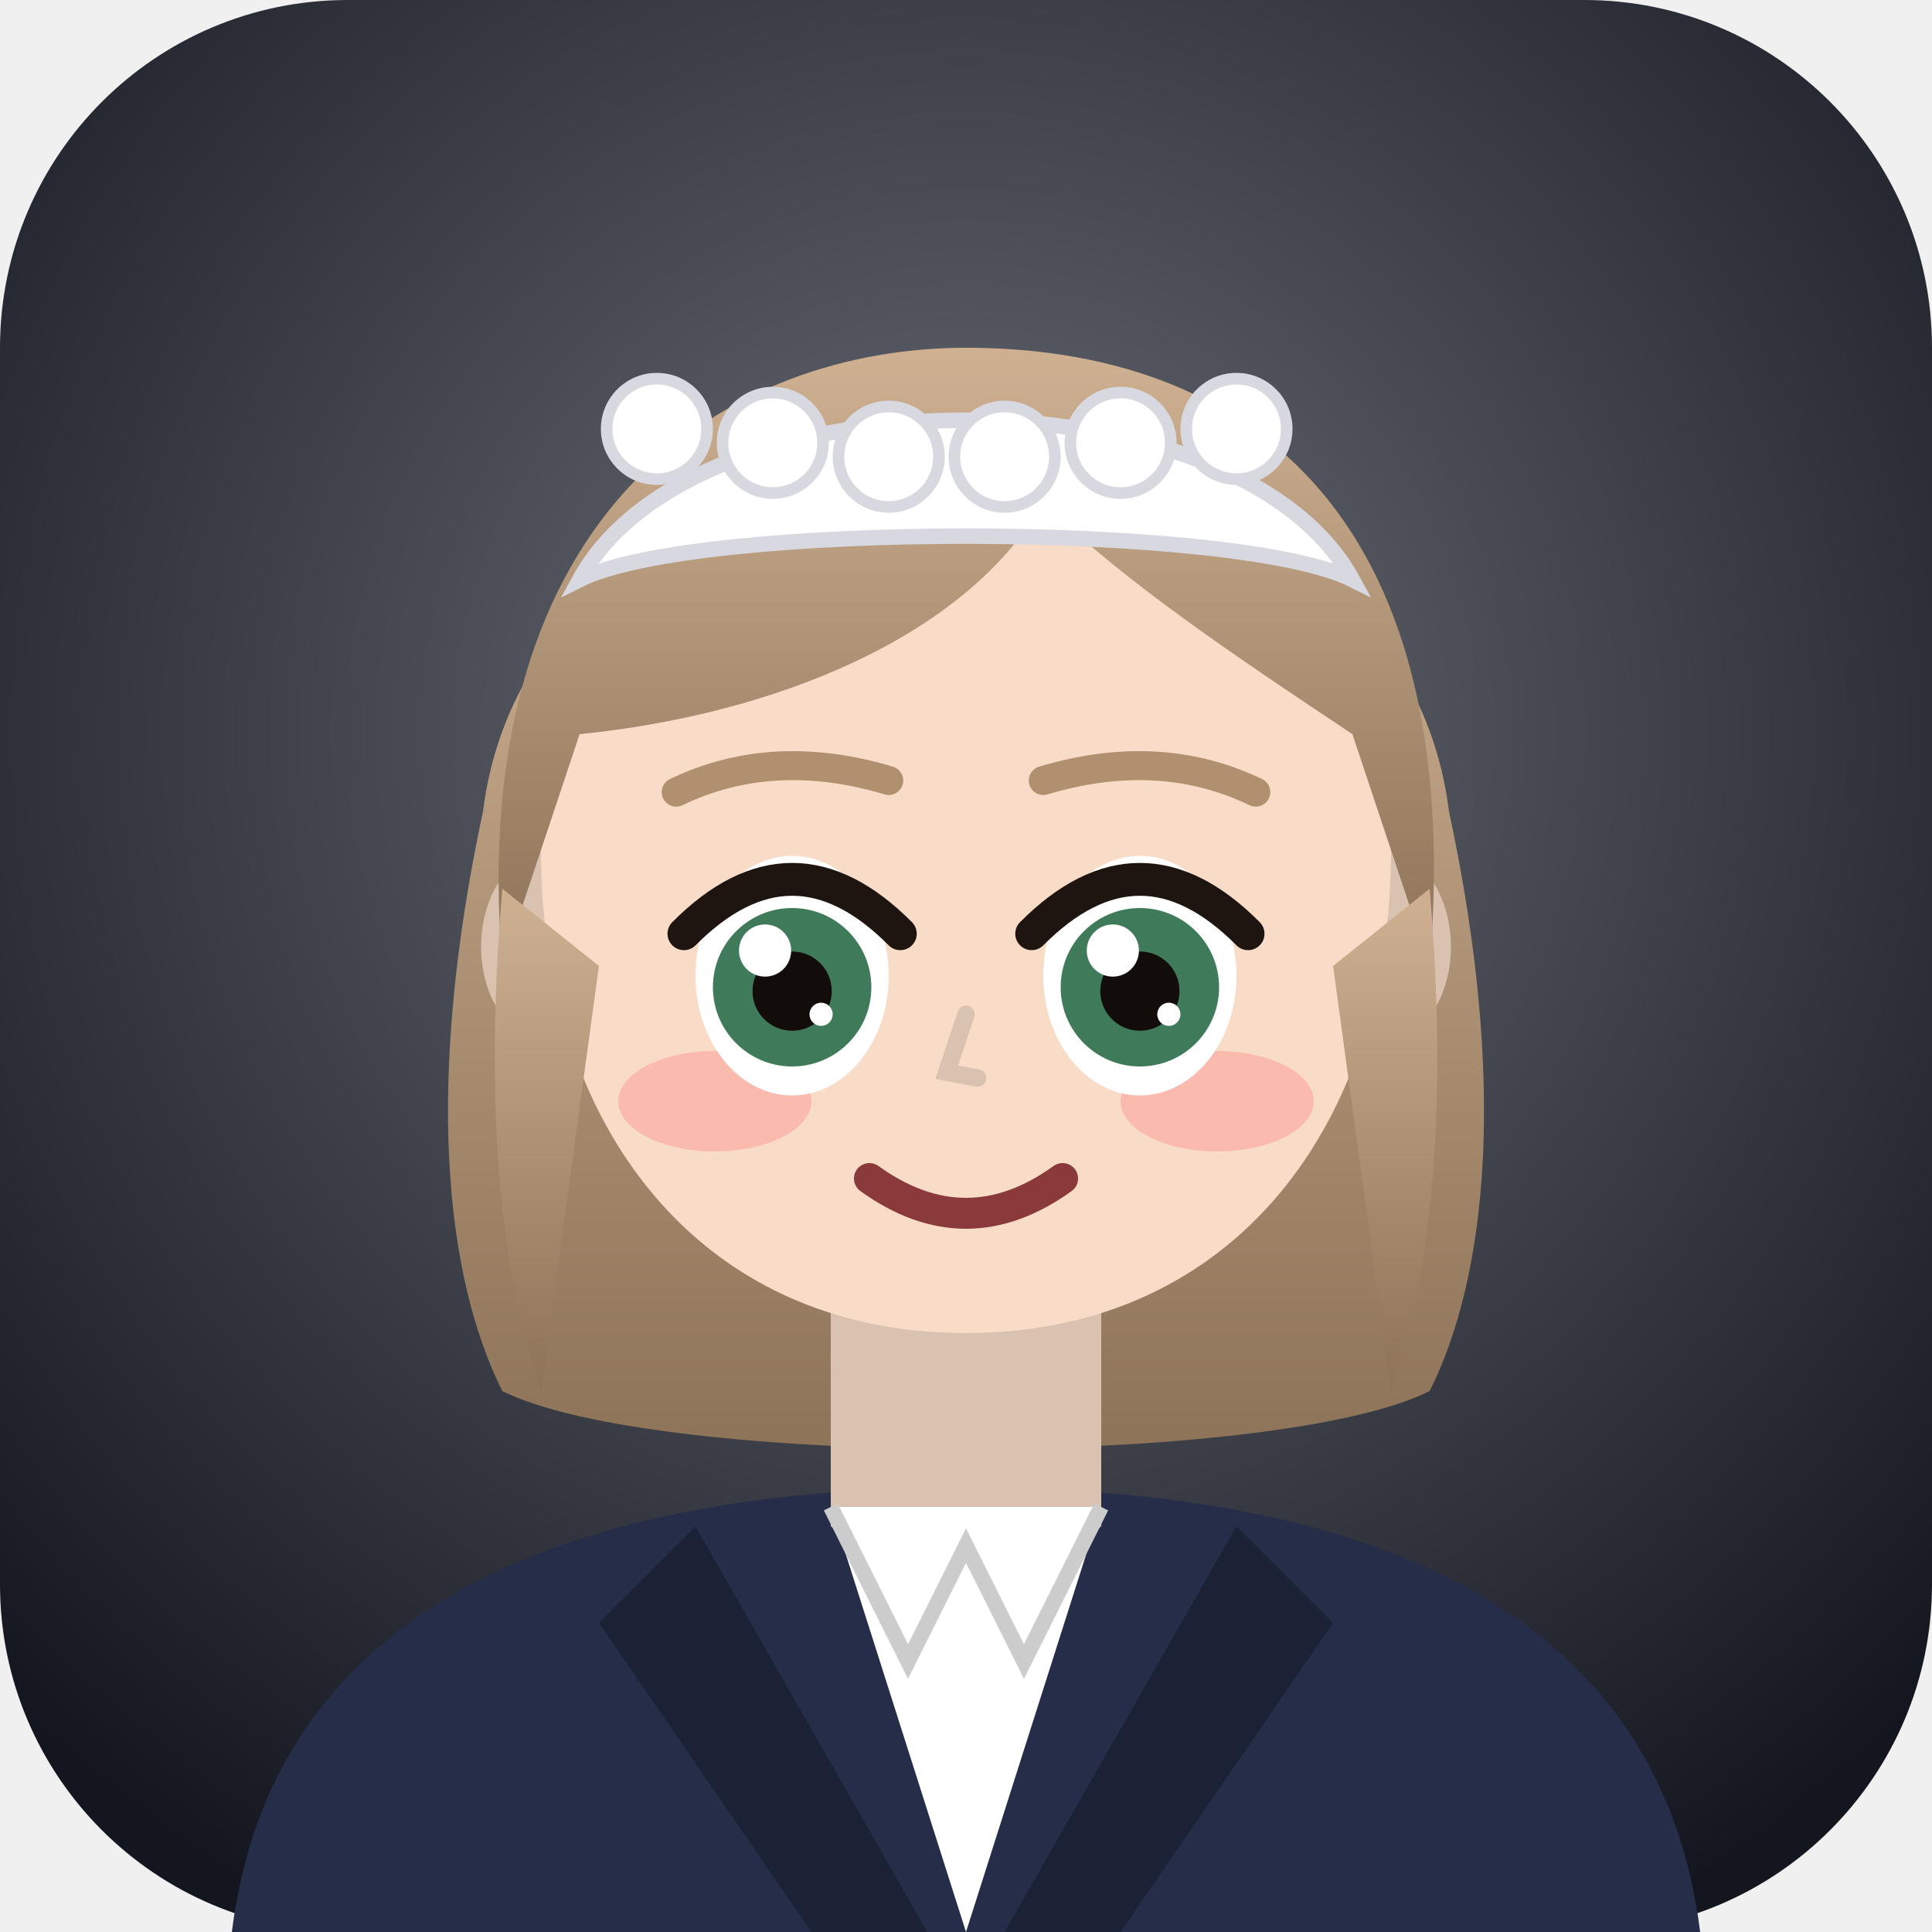
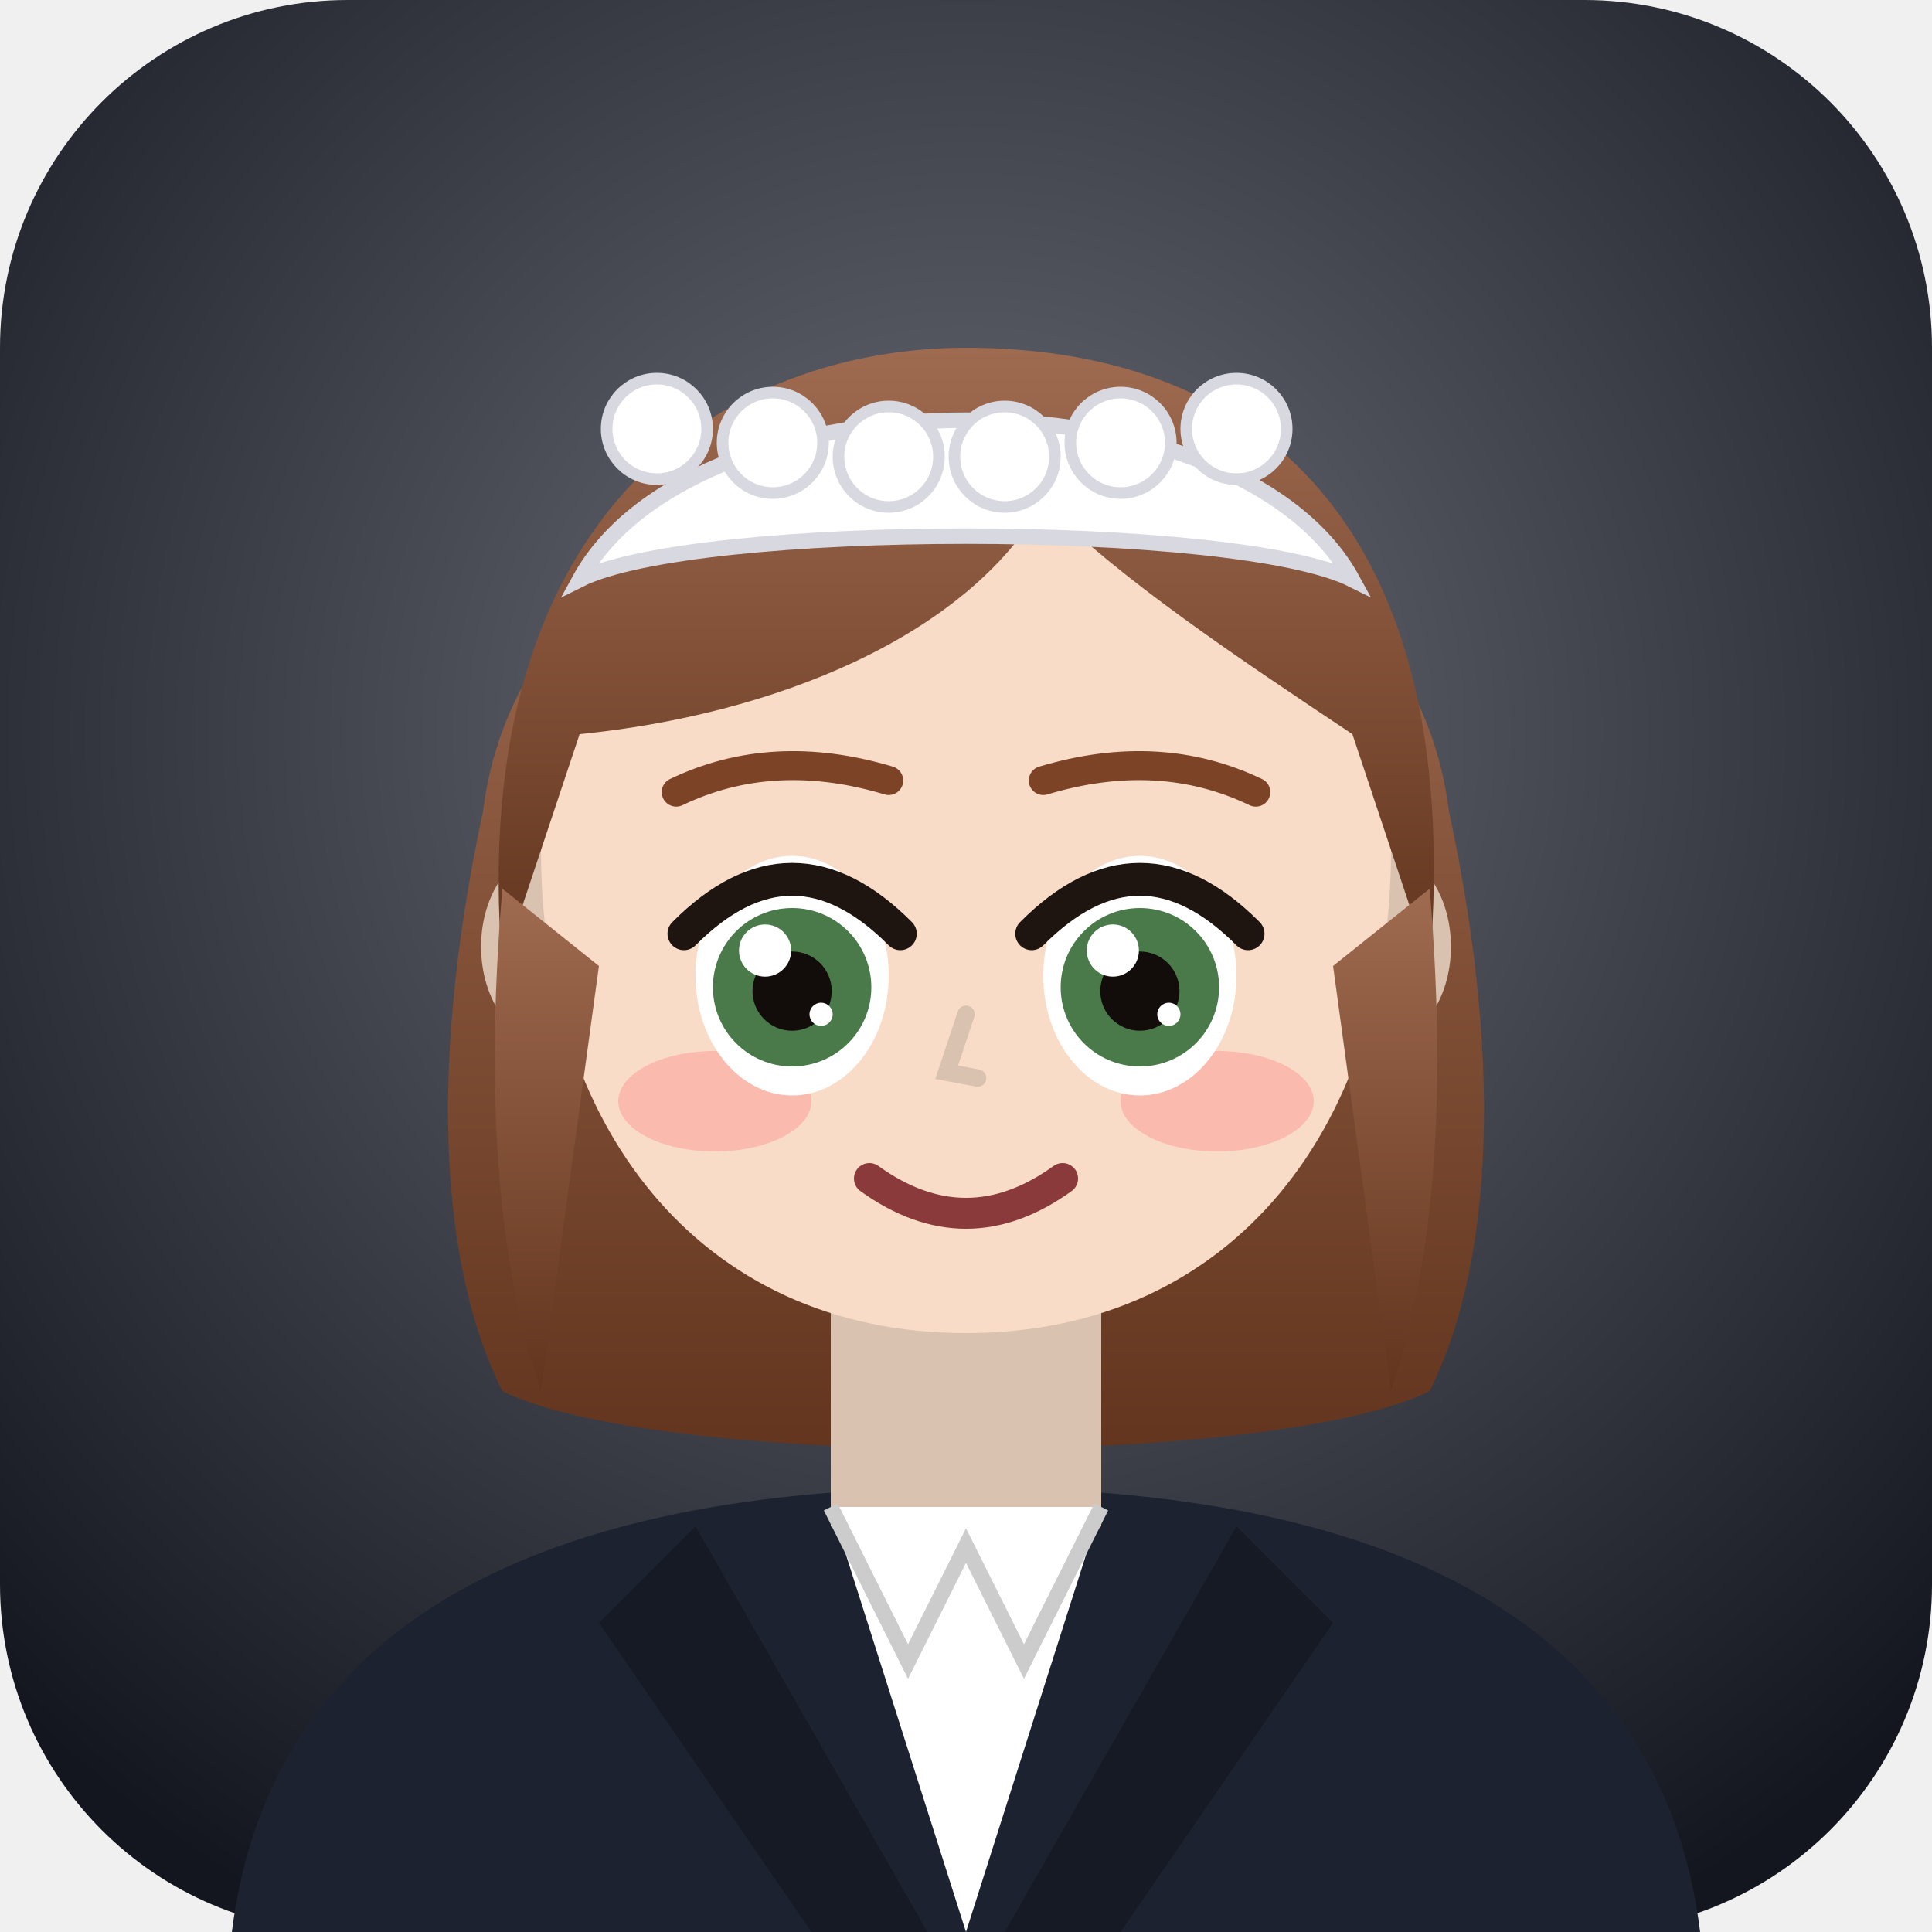
<svg xmlns="http://www.w3.org/2000/svg" class="oface" viewBox="0 0 100 100" width="256" height="256">
  <defs>
    <radialGradient id="fb" cx="50%" cy="38%" r="70%">
      <stop offset="0" stop-color="#6c6f78" />
      <stop offset="1" stop-color="#13161f" />
    </radialGradient>
    <linearGradient id="fh" x1="0" y1="0" x2="0" y2="1">
-       <stop offset="0" stop-color="#cfb192" />
-       <stop offset="1" stop-color="#8d7358" />
+       <stop offset="0" stop-color="#9f6b50" />
+       <stop offset="1" stop-color="#63351e" />
    </linearGradient>
  </defs>
  <rect width="100" height="100" rx="18" fill="url(#fb)" />
  <path d="M25 42 C22 56 23 66 26 72 C34 76 66 76 74 72 C77 66 78 56 75 42 C72 18 28 18 25 42 Z" fill="url(#fh)" />
-   <path d="M12 100 C14 84 28 77 50 77 C72 77 86 84 88 100 Z" fill="#252d48" />
+   <path d="M12 100 C14 84 28 77 50 77 C72 77 86 84 88 100 Z" fill="#1d2230" />
  <path d="M43 62 L57 62 L57 79 C53 82 47 82 43 79 Z" fill="#dac2b0" />
  <path d="M43 78 L50 100 L57 78 Z" fill="#ffffff" />
  <path d="M43 78 L47 86 L50 80 L53 86 L57 78" fill="#ffffff" stroke="#cccccc" stroke-width=".8" />
-   <path d="M36 79 L48 100 L42 100 L31 84 Z M64 79 L52 100 L58 100 L69 84 Z" fill="#1c2236" />
+   <path d="M36 79 L48 100 L42 100 L31 84 Z M64 79 L52 100 L58 100 L69 84 Z" fill="#161a24" />
  <ellipse cx="28.5" cy="49" rx="3.6" ry="5" fill="#dac2b0" />
  <ellipse cx="71.5" cy="49" rx="3.6" ry="5" fill="#dac2b0" />
  <path d="M28 44 C28 26 38 21 50 21 C62 21 72 26 72 44 C72 58 64 69 50 69 C36 69 28 58 28 44 Z" fill="#f8dcc8" />
  <ellipse cx="37" cy="57" rx="5" ry="2.6" fill="#ff8a8a" opacity="0.42" />
  <ellipse cx="63" cy="57" rx="5" ry="2.6" fill="#ff8a8a" opacity="0.42" />
  <ellipse cx="41" cy="50.5" rx="5" ry="6.2" fill="#fff" />
-   <circle cx="41" cy="51.1" r="4.1" fill="#3f7a5a" />
+   <circle cx="41" cy="51.1" r="4.1" fill="#4a7a4a" />
  <circle cx="41" cy="51.3" r="2.05" fill="#120c0a" />
  <circle cx="39.6" cy="49.2" r="1.35" fill="#fff" />
  <circle cx="42.5" cy="52.5" r=".6" fill="#fff" />
  <path d="M35.4 48.33 Q41 42.7 46.6 48.33" stroke="#1e1410" stroke-width="1.7" fill="none" stroke-linecap="round" />
  <ellipse cx="59" cy="50.5" rx="5" ry="6.2" fill="#fff" />
-   <circle cx="59" cy="51.1" r="4.1" fill="#3f7a5a" />
+   <circle cx="59" cy="51.1" r="4.1" fill="#4a7a4a" />
  <circle cx="59" cy="51.3" r="2.05" fill="#120c0a" />
  <circle cx="57.6" cy="49.2" r="1.35" fill="#fff" />
  <circle cx="60.5" cy="52.5" r=".6" fill="#fff" />
  <path d="M53.4 48.33 Q59 42.7 64.6 48.33" stroke="#1e1410" stroke-width="1.7" fill="none" stroke-linecap="round" />
-   <path d="M35 41 Q40 38.6 46 40.4" stroke="#b0906e" stroke-width="1.5" fill="none" stroke-linecap="round" />
-   <path d="M54 40.4 Q60 38.6 65 41" stroke="#b0906e" stroke-width="1.5" fill="none" stroke-linecap="round" />
+   <path d="M35 41 Q40 38.6 46 40.4" stroke="#7c4326" stroke-width="1.5" fill="none" stroke-linecap="round" />
+   <path d="M54 40.4 Q60 38.6 65 41" stroke="#7c4326" stroke-width="1.5" fill="none" stroke-linecap="round" />
  <path d="M50 52.5 l-1 3 l1.6 .3" stroke="#dac2b0" stroke-width=".9" fill="none" stroke-linecap="round" />
  <path d="M45 61 Q50 64.6 55 61" stroke="#8a3a3a" stroke-width="1.6" fill="none" stroke-linecap="round" />
  <path d="M26 50 C24 26 38 18 50 18 C64 18 76 26 74 50 L70 38 C64 34 58 30 54 26 C50 33 40 37 30 38 Z" fill="url(#fh)" />
  <path d="M26 46 C25 58 26 66 28 72 L31 50 Z M74 46 C75 58 74 66 72 72 L69 50 Z" fill="url(#fh)" />
  <path d="M30 30 C36 19 64 19 70 30 C64 27 36 27 30 30 Z" fill="#ffffff" stroke="#d8d8e0" stroke-width=".8" />
  <circle cx="34" cy="22.2" r="2.6" fill="#ffffff" stroke="#d8d8e0" stroke-width=".6" />
  <circle cx="40" cy="22.92" r="2.6" fill="#ffffff" stroke="#d8d8e0" stroke-width=".6" />
  <circle cx="46" cy="23.64" r="2.6" fill="#ffffff" stroke="#d8d8e0" stroke-width=".6" />
  <circle cx="52" cy="23.64" r="2.6" fill="#ffffff" stroke="#d8d8e0" stroke-width=".6" />
  <circle cx="58" cy="22.92" r="2.6" fill="#ffffff" stroke="#d8d8e0" stroke-width=".6" />
  <circle cx="64" cy="22.2" r="2.6" fill="#ffffff" stroke="#d8d8e0" stroke-width=".6" />
</svg>
